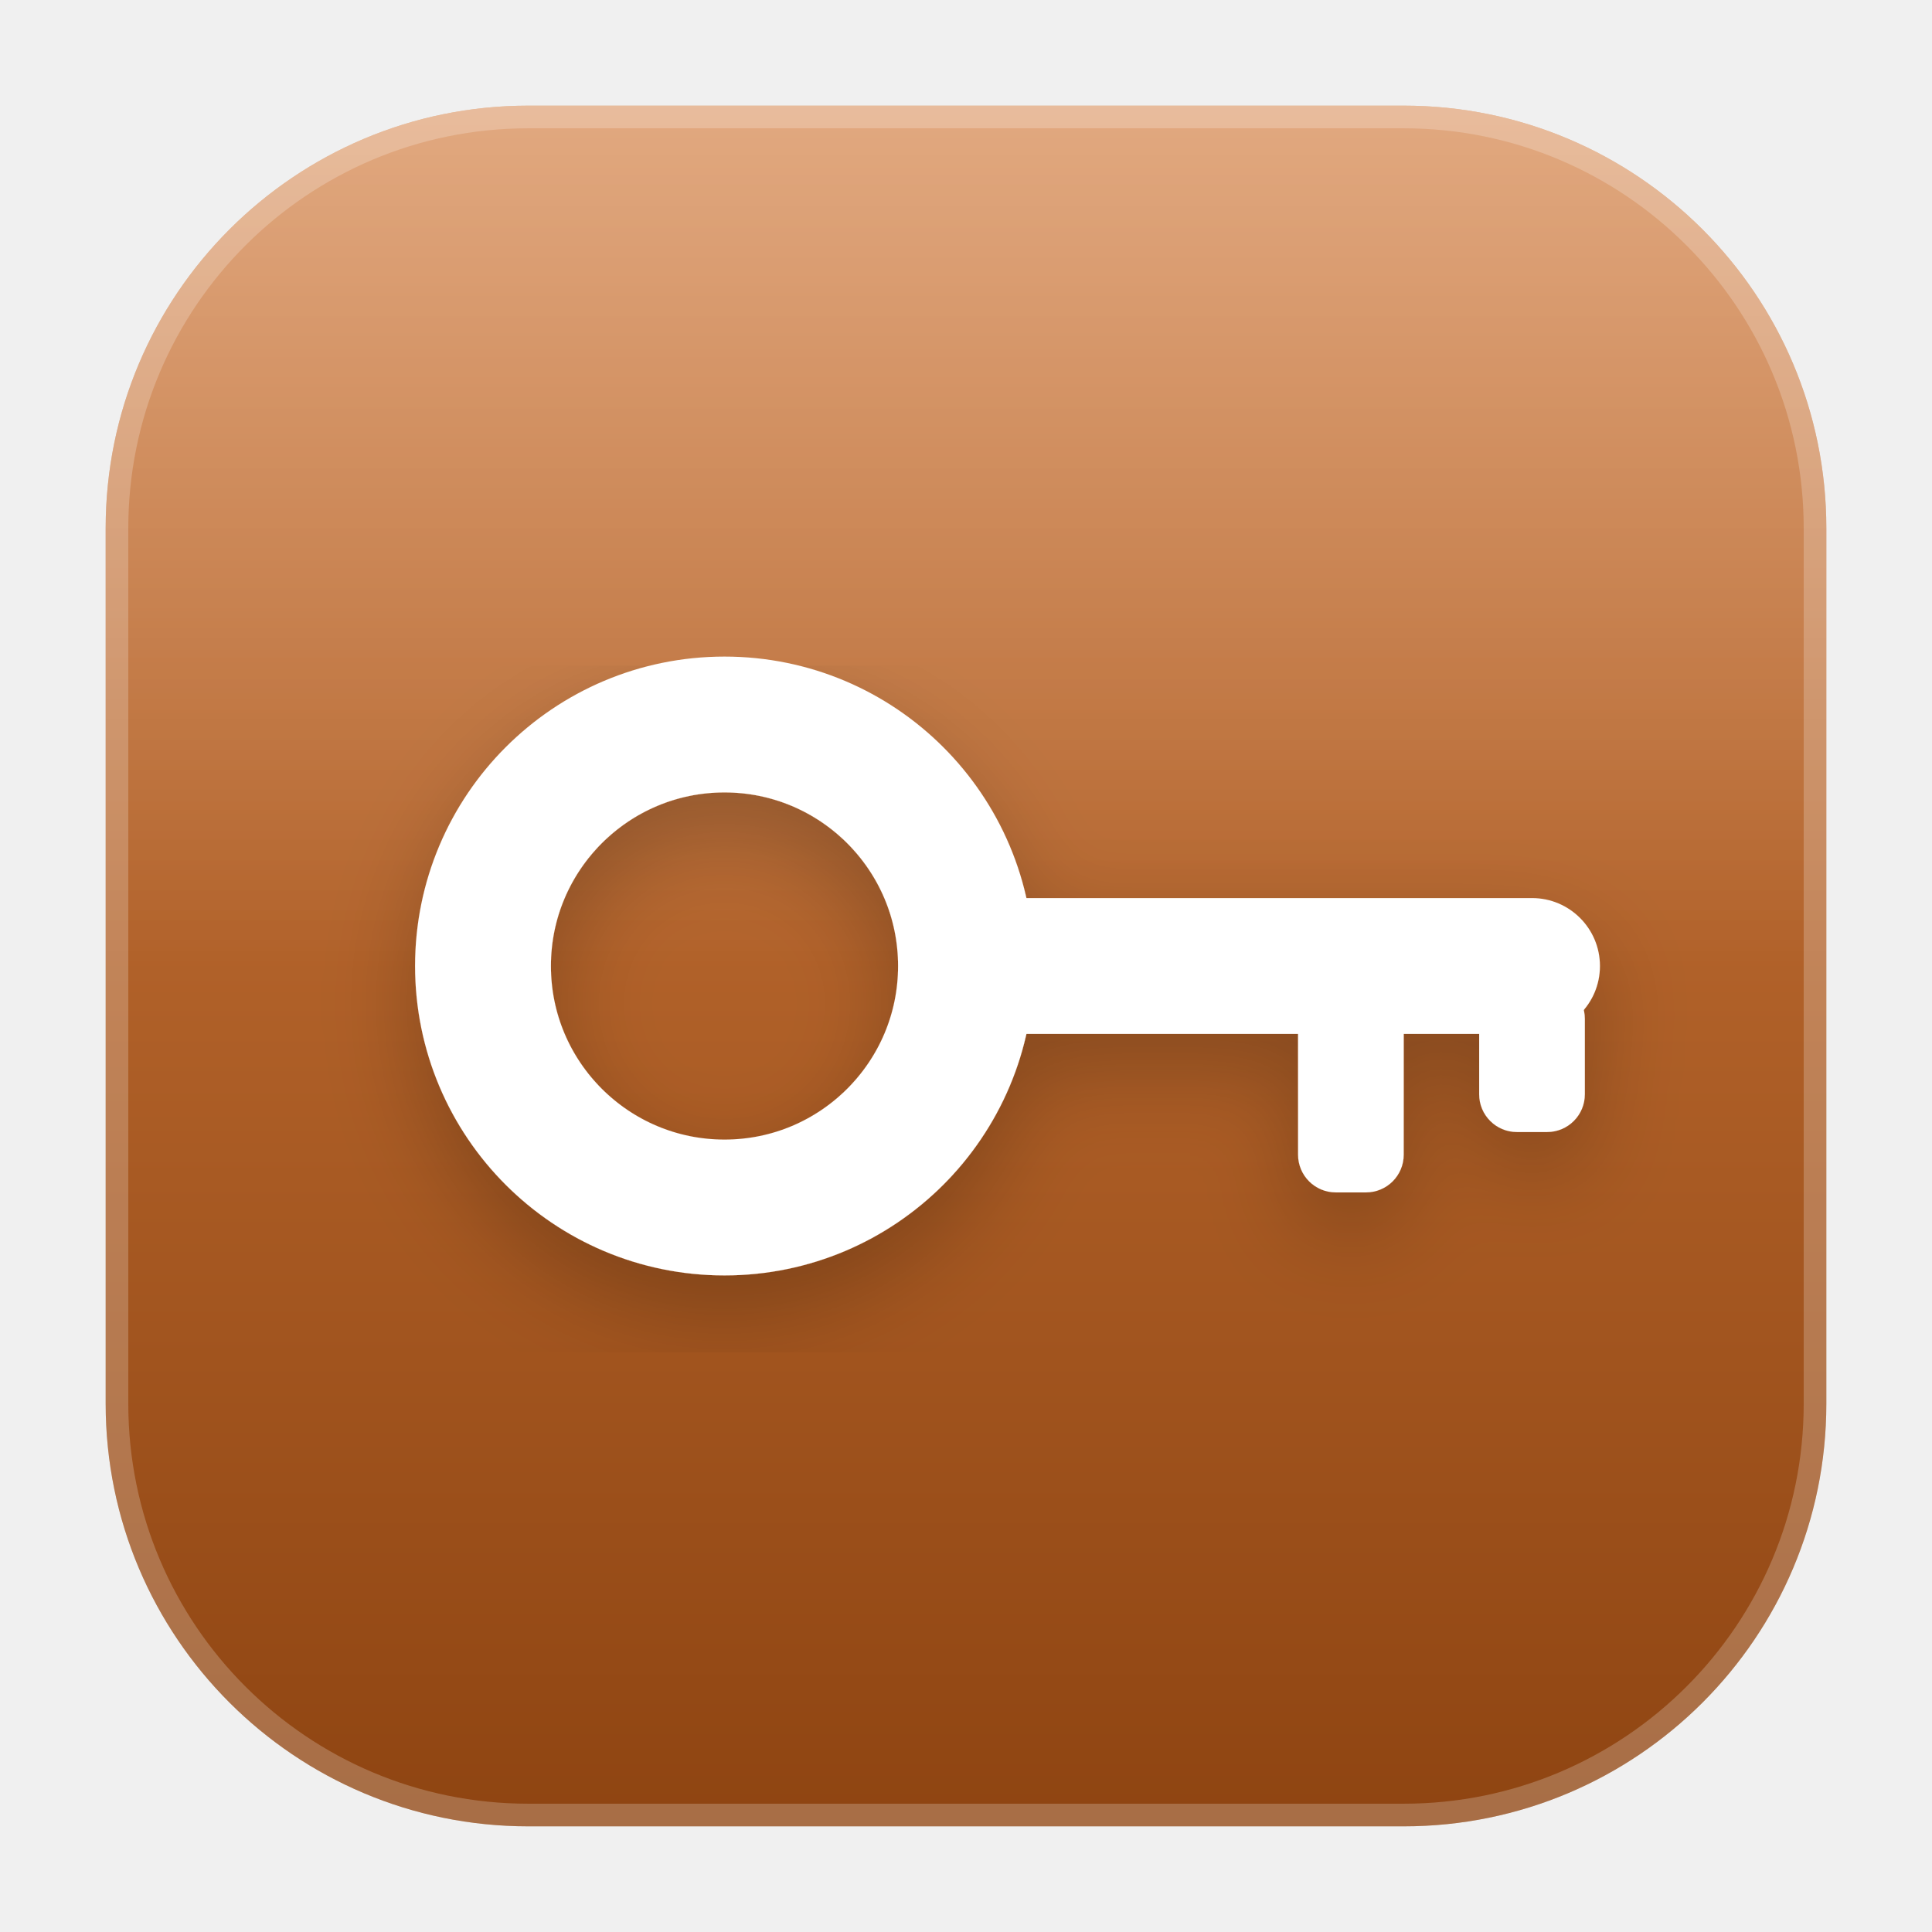
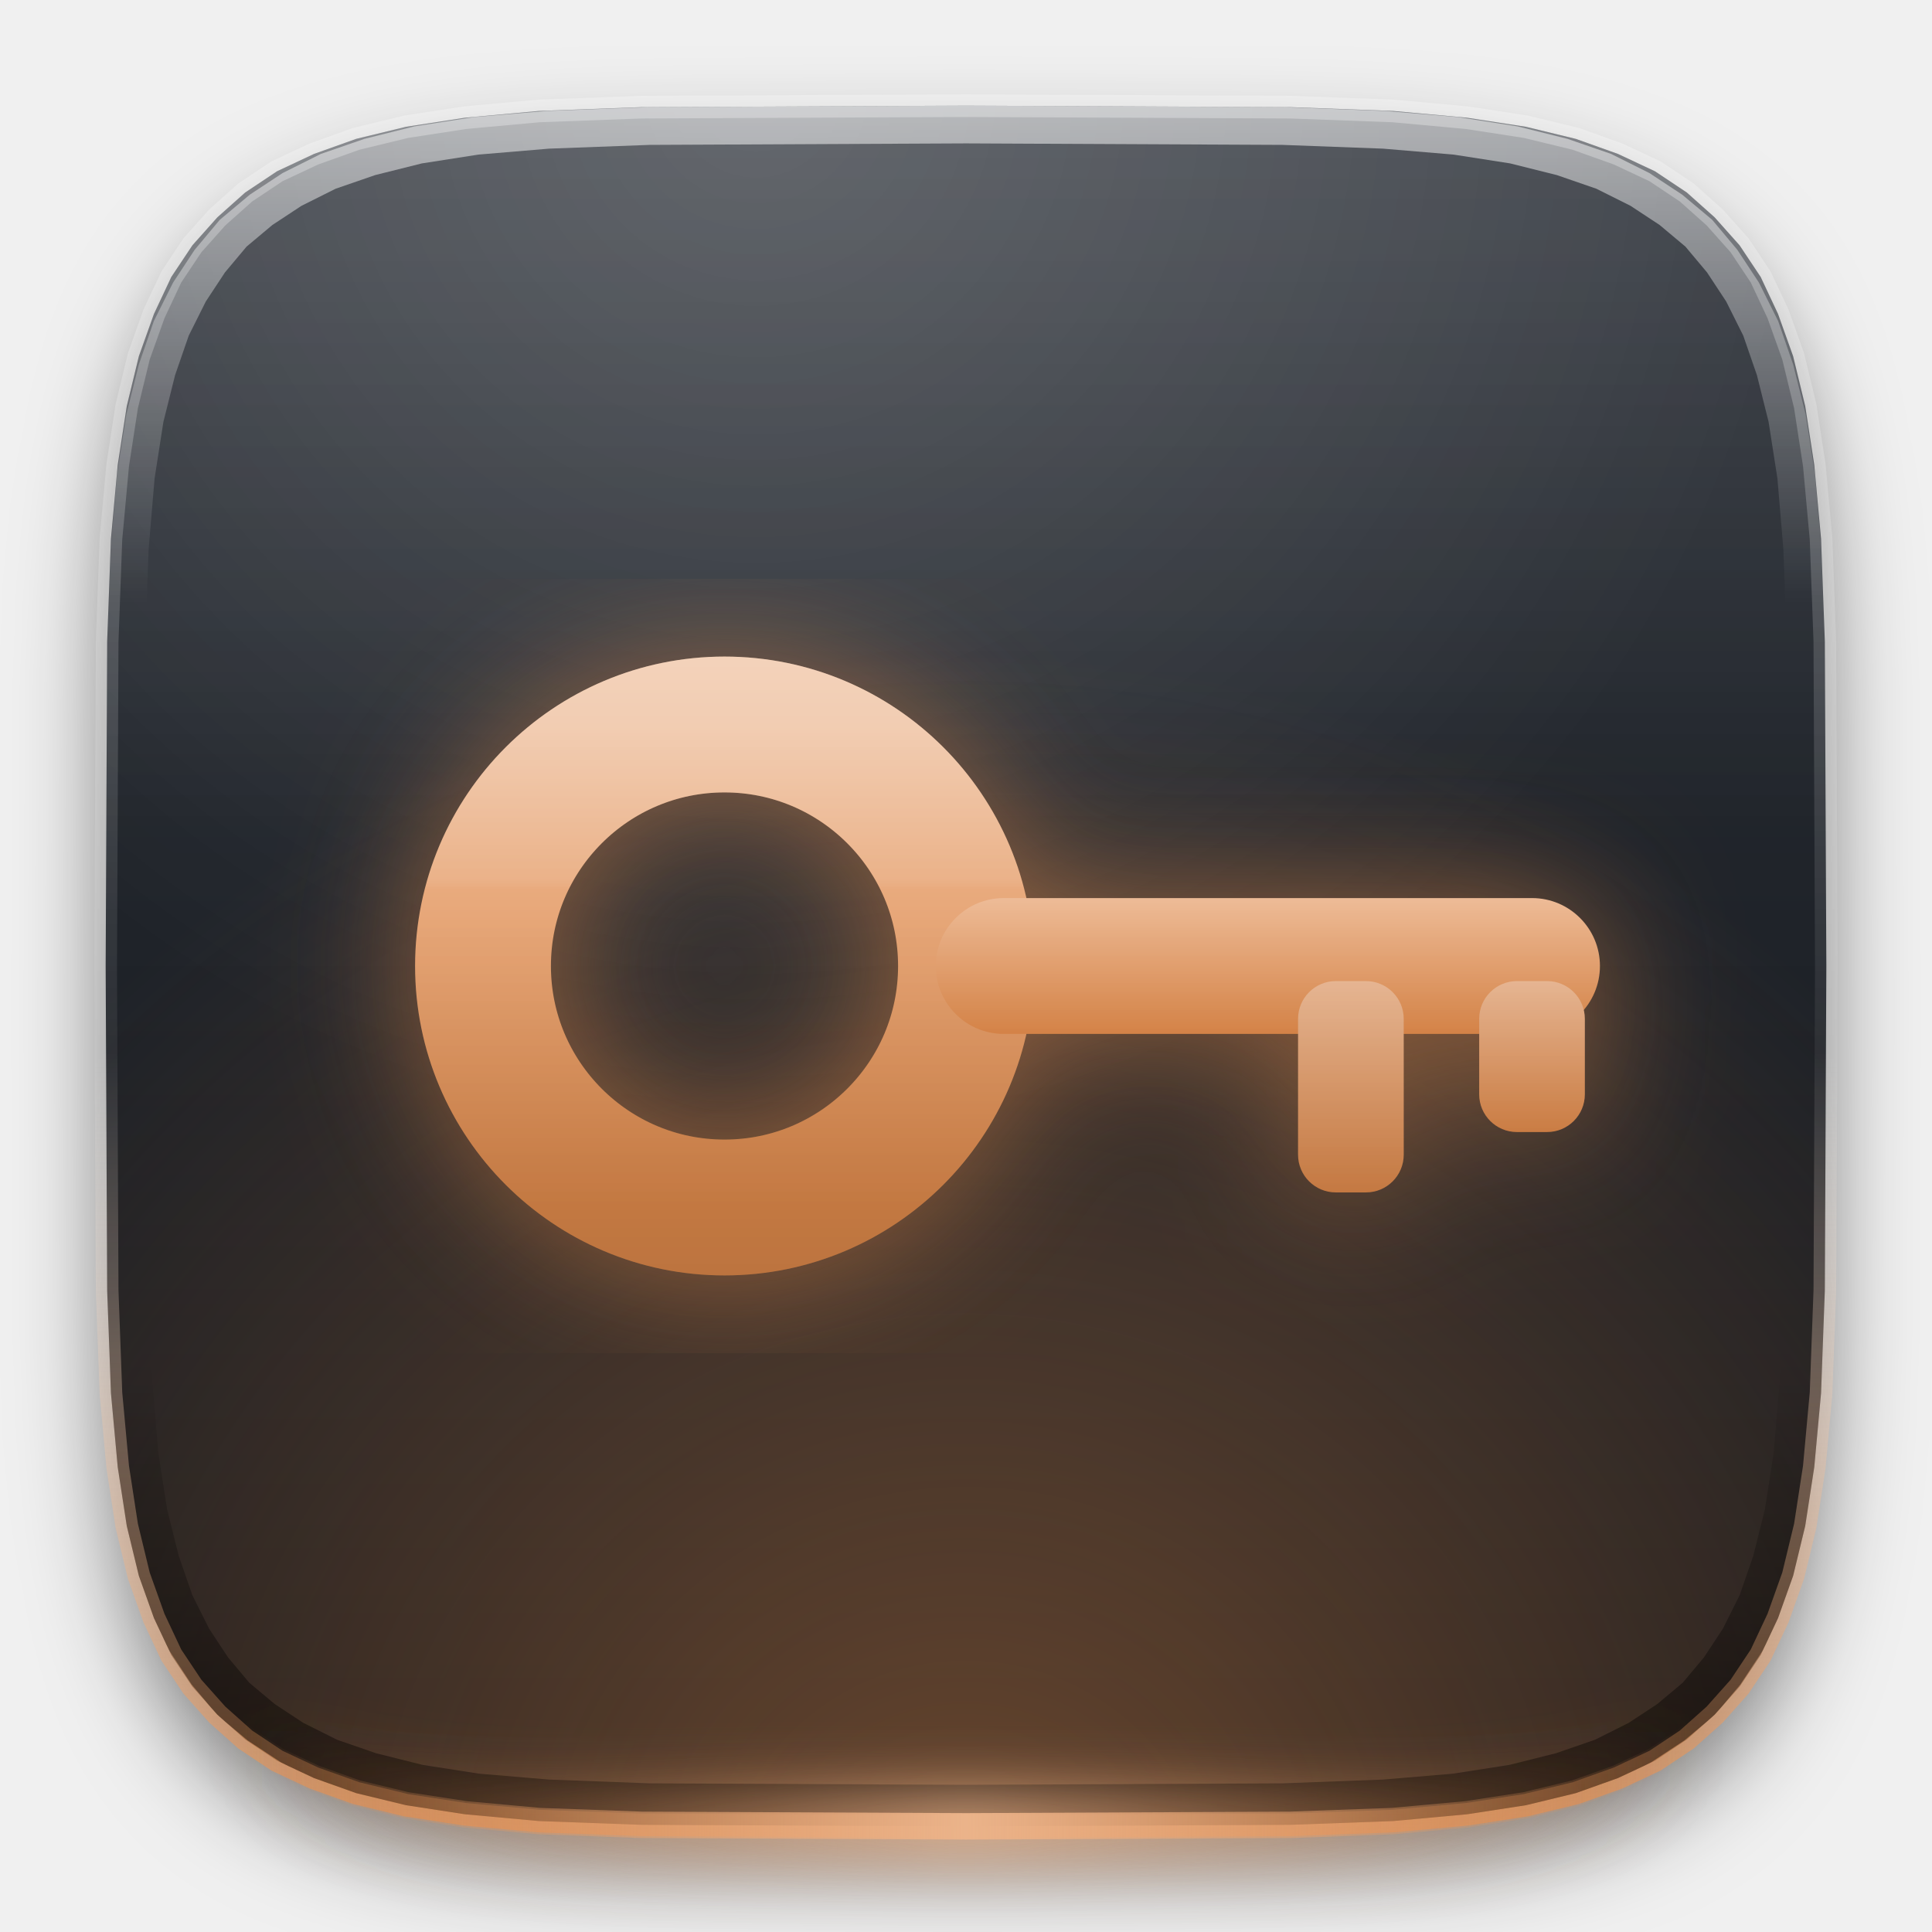
<svg xmlns="http://www.w3.org/2000/svg" viewBox="0 0 256 256" width="256" height="256">
  <defs>
-     <linearGradient id="g" x1="0" y1="0" x2="0" y2="1">
-       <stop offset="0" stop-color="#D37E41" />
-       <stop offset="1" stop-color="#8E4411" />
+     <linearGradient id="tile" x1="0" y1="0" x2="0" y2="1">
+       <stop offset="0" stop-color="#2B3038" />
+       <stop offset="1" stop-color="#121519" />
    </linearGradient>
-     <linearGradient id="s" x1="0" y1="0" x2="0" y2="1">
-       <stop offset="0" stop-color="#fff" stop-opacity=".34" />
-       <stop offset=".5" stop-color="#fff" stop-opacity="0" />
+     <radialGradient id="glow" cx=".5" cy="1.04" r=".72">
+       <stop offset="0" stop-color="#E08A4B" stop-opacity=".42" />
+       <stop offset="1" stop-color="#E08A4B" stop-opacity="0" />
+     </radialGradient>
+     <linearGradient id="sheen" x1="0" y1="0" x2="0" y2="1">
+       <stop offset="0" stop-color="#fff" stop-opacity=".14" />
+       <stop offset=".42" stop-color="#fff" stop-opacity="0" />
    </linearGradient>
-     <filter id="d" x="-20%" y="-20%" width="140%" height="150%">
-       <feDropShadow dx="0" dy="5" stdDeviation="6" flood-color="#000" flood-opacity=".22" />
+     <radialGradient id="spec" cx=".38" cy="0" r=".6">
+       <stop offset="0" stop-color="#fff" stop-opacity=".16" />
+       <stop offset="1" stop-color="#fff" stop-opacity="0" />
+     </radialGradient>
+     <linearGradient id="rim" x1="0" y1="0" x2="0" y2="1">
+       <stop offset="0" stop-color="#fff" stop-opacity=".30" />
+       <stop offset=".55" stop-color="#fff" stop-opacity=".06" />
+       <stop offset="1" stop-color="#E08A4B" stop-opacity=".75" />
+     </linearGradient>
+     <linearGradient id="hi" gradientUnits="userSpaceOnUse" x1="0" y1="14" x2="0" y2="80">
+       <stop offset="0" stop-color="#fff" stop-opacity=".55" />
+       <stop offset="1" stop-color="#fff" stop-opacity="0" />
+     </linearGradient>
+     <linearGradient id="lo" gradientUnits="userSpaceOnUse" x1="0" y1="180" x2="0" y2="242">
+       <stop offset="0" stop-color="#000" stop-opacity="0" />
+       <stop offset="1" stop-color="#000" stop-opacity=".55" />
+     </linearGradient>
+     <filter id="drop" x="-20%" y="-20%" width="140%" height="150%">
+       <feGaussianBlur stdDeviation="6" />
+       <feOffset dy="6" />
    </filter>
+     <clipPath id="inside">
+       <path d="M242.0 128.0 L241.8 171.0 L241.3 184.6 L240.4 194.4 L239.2 202.2 L237.6 208.8 L235.6 214.4 L233.3 219.3 L230.5 223.5 L227.2 227.2 L223.5 230.5 L219.3 233.3 L214.4 235.6 L208.8 237.6 L202.2 239.2 L194.4 240.4 L184.6 241.3 L171.0 241.8 L128.0 242.0 L85.0 241.8 L71.4 241.3 L61.6 240.4 L53.8 239.2 L47.2 237.6 L41.6 235.6 L36.7 233.3 L32.5 230.5 L28.8 227.2 L25.5 223.5 L22.7 219.3 L20.4 214.4 L18.4 208.8 L16.8 202.2 L15.6 194.4 L14.7 184.6 L14.2 171.0 L14.0 128.0 L14.2 85.0 L14.7 71.4 L15.6 61.6 L16.8 53.8 L18.4 47.2 L20.4 41.6 L22.7 36.7 L25.5 32.5 L28.8 28.8 L32.5 25.5 L36.7 22.7 L41.6 20.4 L47.2 18.4 L53.8 16.8 L61.6 15.6 L71.4 14.7 L85.0 14.2 L128.0 14.0 L171.0 14.2 L184.6 14.7 L194.4 15.6 L202.2 16.8 L208.8 18.4 L214.4 20.4 L219.3 22.7 L223.5 25.5 L227.2 28.8 L230.5 32.5 L233.3 36.7 L235.6 41.6 L237.6 47.2 L239.2 53.8 L240.4 61.6 L241.3 71.4 L241.8 85.0Z" />
+     </clipPath>
+     <linearGradient id="ink" x1="0" y1="0" x2="0" y2="1">
+       <stop offset="0" stop-color="#EDBB97" />
+       <stop offset="1" stop-color="#E08A4B" />
+     </linearGradient>
+     <filter id="halo" x="-30%" y="-30%" width="160%" height="160%">
+       <feGaussianBlur stdDeviation="9" />
+     </filter>
+     <filter id="soft" x="-40%" y="-40%" width="180%" height="180%">
+       <feGaussianBlur stdDeviation="4" />
+     </filter>
+     <mask id="shape" maskUnits="userSpaceOnUse" x="0" y="0" width="256" height="256">
+       <circle fill="none" stroke="#fff" stroke-width="18" cx="96" cy="128" r="32" />
+       <rect fill="#fff" x="124" y="119" width="88" height="18" rx="9" />
+       <rect fill="#fff" x="172" y="130" width="14" height="28" rx="5" />
+       <rect fill="#fff" x="196" y="130" width="14" height="20" rx="5" />
+     </mask>
+     <linearGradient id="gloss" gradientUnits="userSpaceOnUse" x1="0" y1="56" x2="0" y2="200">
+       <stop offset="0" stop-color="#fff" stop-opacity=".62" />
+       <stop offset=".42" stop-color="#fff" stop-opacity=".08" />
+       <stop offset=".43" stop-color="#fff" stop-opacity="0" />
+       <stop offset="1" stop-color="#fff" stop-opacity="0" />
+     </linearGradient>
+     <linearGradient id="foot" gradientUnits="userSpaceOnUse" x1="0" y1="120" x2="0" y2="206">
+       <stop offset="0" stop-color="#000" stop-opacity="0" />
+       <stop offset="1" stop-color="#000" stop-opacity=".28" />
+     </linearGradient>
+     <linearGradient id="ring" gradientUnits="userSpaceOnUse" x1="14" y1="0" x2="242" y2="0">
+       <stop offset=".08" stop-color="#E08A4B" stop-opacity="0" />
+       <stop offset=".5" stop-color="#EBB38A" />
+       <stop offset=".92" stop-color="#E08A4B" stop-opacity="0" />
+     </linearGradient>
+     <clipPath id="low">
+       <rect x="0" y="196" width="256" height="60" />
+     </clipPath>
  </defs>
-   <rect x="14" y="14" width="228" height="228" rx="56" fill="url(#g)" />
-   <rect x="14" y="14" width="228" height="228" rx="56" fill="url(#s)" />
-   <rect x="15.5" y="15.5" width="225" height="225" rx="54.5" fill="none" stroke="#fff" stroke-opacity=".22" stroke-width="3" />
-   <g filter="url(#d)">
-     <circle fill="none" stroke="#fff" stroke-width="18" cx="96" cy="128" r="32" />
-     <rect fill="#fff" x="124" y="119" width="88" height="18" rx="9" />
-     <rect fill="#fff" x="172" y="130" width="14" height="28" rx="5" />
-     <rect fill="#fff" x="196" y="130" width="14" height="20" rx="5" />
+   <path d="M242.0 128.0 L241.8 171.0 L241.3 184.6 L240.4 194.4 L239.2 202.2 L237.6 208.8 L235.6 214.4 L233.3 219.3 L230.5 223.5 L227.2 227.2 L223.5 230.5 L219.3 233.3 L214.4 235.6 L208.8 237.6 L202.2 239.2 L194.4 240.4 L184.6 241.3 L171.0 241.8 L128.0 242.0 L85.0 241.8 L71.4 241.3 L61.6 240.4 L53.8 239.2 L47.2 237.6 L41.6 235.6 L36.7 233.3 L32.5 230.5 L28.8 227.2 L25.5 223.5 L22.7 219.3 L20.4 214.4 L18.4 208.8 L16.8 202.2 L15.6 194.4 L14.7 184.6 L14.2 171.0 L14.0 128.0 L14.2 85.0 L14.7 71.4 L15.6 61.6 L16.8 53.8 L18.4 47.2 L20.4 41.6 L22.7 36.7 L25.5 32.5 L28.8 28.8 L32.5 25.5 L36.7 22.7 L41.6 20.4 L47.2 18.4 L53.8 16.8 L61.6 15.6 L71.4 14.7 L85.0 14.2 L128.0 14.0 L171.0 14.2 L184.6 14.7 L194.4 15.6 L202.2 16.8 L208.8 18.4 L214.4 20.4 L219.3 22.7 L223.5 25.5 L227.2 28.8 L230.5 32.5 L233.3 36.7 L235.6 41.6 L237.6 47.2 L239.2 53.8 L240.4 61.6 L241.3 71.4 L241.8 85.0Z" fill="#000" opacity=".5" filter="url(#drop)" />
+   <path d="M242.0 128.0 L241.8 171.0 L241.3 184.6 L240.4 194.4 L239.2 202.2 L237.6 208.8 L235.6 214.4 L233.3 219.3 L230.5 223.5 L227.2 227.2 L223.5 230.5 L219.3 233.3 L214.4 235.6 L208.8 237.6 L202.2 239.2 L194.4 240.4 L184.6 241.3 L171.0 241.8 L128.0 242.0 L85.0 241.8 L71.4 241.3 L61.6 240.4 L53.8 239.2 L47.2 237.6 L41.6 235.6 L36.7 233.3 L32.5 230.5 L28.8 227.2 L25.5 223.5 L22.7 219.3 L20.4 214.4 L18.4 208.8 L16.8 202.2 L15.6 194.4 L14.7 184.6 L14.2 171.0 L14.0 128.0 L14.2 85.0 L14.7 71.4 L15.6 61.6 L16.8 53.8 L18.4 47.2 L20.4 41.6 L22.7 36.7 L25.5 32.5 L28.8 28.8 L32.5 25.5 L36.7 22.7 L41.6 20.4 L47.2 18.4 L53.8 16.8 L61.6 15.6 L71.4 14.7 L85.0 14.2 L128.0 14.0 L171.0 14.2 L184.6 14.7 L194.4 15.6 L202.2 16.8 L208.8 18.4 L214.4 20.4 L219.3 22.7 L223.5 25.5 L227.2 28.8 L230.5 32.5 L233.3 36.7 L235.6 41.6 L237.6 47.2 L239.2 53.8 L240.4 61.6 L241.3 71.4 L241.8 85.0Z" fill="url(#tile)" />
+   <path d="M242.0 128.0 L241.8 171.0 L241.3 184.6 L240.4 194.4 L239.2 202.2 L237.6 208.8 L235.6 214.4 L233.3 219.3 L230.5 223.5 L227.2 227.2 L223.5 230.5 L219.3 233.3 L214.4 235.6 L208.8 237.6 L202.2 239.2 L194.4 240.4 L184.6 241.3 L171.0 241.8 L128.0 242.0 L85.0 241.8 L71.4 241.3 L61.6 240.4 L53.8 239.2 L47.2 237.6 L41.6 235.6 L36.7 233.3 L32.5 230.5 L28.8 227.2 L25.5 223.5 L22.7 219.3 L20.4 214.4 L18.4 208.8 L16.8 202.2 L15.6 194.4 L14.7 184.6 L14.2 171.0 L14.0 128.0 L14.2 85.0 L14.7 71.4 L15.6 61.6 L16.8 53.8 L18.4 47.2 L20.4 41.6 L22.7 36.7 L25.5 32.5 L28.8 28.8 L32.5 25.5 L36.7 22.7 L41.6 20.4 L47.2 18.4 L53.8 16.8 L61.6 15.6 L71.4 14.7 L85.0 14.2 L128.0 14.0 L171.0 14.2 L184.6 14.7 L194.4 15.6 L202.2 16.8 L208.8 18.4 L214.4 20.4 L219.3 22.7 L223.5 25.5 L227.2 28.8 L230.5 32.5 L233.3 36.7 L235.6 41.6 L237.6 47.2 L239.2 53.8 L240.4 61.6 L241.3 71.4 L241.8 85.0Z" fill="url(#spec)" />
+   <path d="M242.0 128.0 L241.8 171.0 L241.3 184.6 L240.4 194.4 L239.2 202.2 L237.6 208.8 L235.6 214.4 L233.3 219.3 L230.5 223.5 L227.2 227.2 L223.5 230.5 L219.3 233.3 L214.4 235.6 L208.8 237.6 L202.2 239.2 L194.4 240.4 L184.6 241.3 L171.0 241.8 L128.0 242.0 L85.0 241.8 L71.4 241.3 L61.6 240.4 L53.8 239.2 L47.2 237.6 L41.6 235.6 L36.7 233.3 L32.5 230.5 L28.8 227.2 L25.5 223.5 L22.7 219.3 L20.4 214.4 L18.4 208.8 L16.8 202.2 L15.6 194.4 L14.7 184.6 L14.2 171.0 L14.0 128.0 L14.2 85.0 L14.7 71.4 L15.6 61.6 L16.8 53.8 L18.4 47.2 L20.4 41.6 L22.7 36.7 L25.5 32.5 L28.8 28.8 L32.5 25.5 L36.7 22.7 L41.6 20.4 L47.2 18.4 L53.8 16.8 L61.6 15.6 L71.4 14.7 L85.0 14.2 L128.0 14.0 L171.0 14.2 L184.6 14.7 L194.4 15.6 L202.2 16.8 L208.8 18.4 L214.4 20.4 L219.3 22.7 L223.5 25.5 L227.2 28.8 L230.5 32.5 L233.3 36.7 L235.6 41.6 L237.6 47.2 L239.2 53.8 L240.4 61.6 L241.3 71.4 L241.8 85.0Z" fill="url(#glow)" />
+   <path d="M242.0 128.0 L241.8 171.0 L241.3 184.6 L240.4 194.4 L239.2 202.2 L237.6 208.8 L235.6 214.4 L233.3 219.3 L230.5 223.5 L227.2 227.2 L223.5 230.5 L219.3 233.3 L214.4 235.6 L208.8 237.6 L202.2 239.2 L194.4 240.4 L184.6 241.3 L171.0 241.8 L128.0 242.0 L85.0 241.8 L71.4 241.3 L61.6 240.4 L53.8 239.2 L47.2 237.6 L41.6 235.6 L36.7 233.3 L32.5 230.5 L28.8 227.2 L25.5 223.5 L22.7 219.3 L20.4 214.4 L18.4 208.8 L16.8 202.2 L15.6 194.4 L14.7 184.6 L14.2 171.0 L14.0 128.0 L14.2 85.0 L14.7 71.4 L15.6 61.6 L16.8 53.8 L18.4 47.2 L20.4 41.6 L22.7 36.7 L25.5 32.5 L28.8 28.8 L32.5 25.5 L36.7 22.7 L41.6 20.4 L47.2 18.4 L53.8 16.8 L61.6 15.6 L71.4 14.7 L85.0 14.2 L128.0 14.0 L171.0 14.2 L184.6 14.7 L194.4 15.6 L202.2 16.8 L208.8 18.4 L214.4 20.4 L219.3 22.7 L223.5 25.5 L227.2 28.8 L230.5 32.5 L233.3 36.7 L235.6 41.6 L237.6 47.2 L239.2 53.8 L240.4 61.6 L241.3 71.4 L241.8 85.0Z" fill="url(#sheen)" />
+   <g filter="url(#halo)" opacity=".55">
+     <circle fill="none" stroke="#E08A4B" stroke-width="18" cx="96" cy="128" r="32" />
+     <rect fill="#E08A4B" x="124" y="119" width="88" height="18" rx="9" />
+     <rect fill="#E08A4B" x="172" y="130" width="14" height="28" rx="5" />
+     <rect fill="#E08A4B" x="196" y="130" width="14" height="20" rx="5" />
+   </g>
+   <circle fill="none" stroke="url(#ink)" stroke-width="18" cx="96" cy="128" r="32" />
+   <rect fill="url(#ink)" x="124" y="119" width="88" height="18" rx="9" />
+   <rect fill="url(#ink)" x="172" y="130" width="14" height="28" rx="5" />
+   <rect fill="url(#ink)" x="196" y="130" width="14" height="20" rx="5" />
+   <rect width="256" height="256" fill="url(#gloss)" mask="url(#shape)" />
+   <rect width="256" height="256" fill="url(#foot)" mask="url(#shape)" />
+   <path d="M242.0 128.0 L241.8 171.0 L241.3 184.6 L240.4 194.4 L239.2 202.2 L237.6 208.8 L235.6 214.4 L233.3 219.3 L230.5 223.5 L227.2 227.2 L223.5 230.5 L219.3 233.3 L214.4 235.6 L208.8 237.6 L202.2 239.2 L194.4 240.4 L184.6 241.3 L171.0 241.8 L128.0 242.0 L85.0 241.8 L71.4 241.3 L61.6 240.4 L53.8 239.2 L47.2 237.6 L41.6 235.6 L36.7 233.3 L32.5 230.5 L28.8 227.2 L25.5 223.5 L22.7 219.3 L20.4 214.4 L18.4 208.8 L16.8 202.2 L15.6 194.4 L14.7 184.6 L14.2 171.0 L14.0 128.0 L14.2 85.0 L14.7 71.4 L15.6 61.6 L16.8 53.8 L18.4 47.2 L20.4 41.6 L22.7 36.7 L25.5 32.5 L28.8 28.8 L32.5 25.5 L36.7 22.7 L41.6 20.4 L47.2 18.4 L53.8 16.8 L61.6 15.6 L71.4 14.7 L85.0 14.2 L128.0 14.0 L171.0 14.2 L184.6 14.7 L194.4 15.6 L202.2 16.8 L208.8 18.4 L214.4 20.4 L219.3 22.7 L223.5 25.5 L227.2 28.8 L230.5 32.5 L233.3 36.7 L235.6 41.6 L237.6 47.2 L239.2 53.8 L240.4 61.6 L241.3 71.4 L241.8 85.0Z" fill="none" stroke="url(#rim)" stroke-width="3" />
+   <g clip-path="url(#inside)">
+     <path d="M239.5 128.0 L239.3 170.0 L238.8 183.4 L238.0 192.9 L236.8 200.6 L235.2 207.0 L233.3 212.5 L230.9 217.3 L228.2 221.4 L225.1 225.1 L221.4 228.2 L217.3 230.9 L212.5 233.3 L207.0 235.2 L200.6 236.8 L192.9 238.0 L183.4 238.8 L170.0 239.3 L128.0 239.5 L86.0 239.3 L72.6 238.8 L63.1 238.0 L55.4 236.8 L49.0 235.2 L43.5 233.3 L38.7 230.9 L34.6 228.2 L30.9 225.1 L27.8 221.4 L25.1 217.3 L22.7 212.5 L20.8 207.0 L19.2 200.6 L18.0 192.9 L17.2 183.4 L16.7 170.0 L16.5 128.0 L16.7 86.0 L17.2 72.6 L18.0 63.1 L19.2 55.4 L20.8 49.0 L22.7 43.5 L25.1 38.7 L27.8 34.6 L30.9 30.9 L34.6 27.8 L38.7 25.1 L43.5 22.7 L49.0 20.8 L55.4 19.2 L63.1 18.0 L72.6 17.2 L86.0 16.7 L128.0 16.5 L170.0 16.7 L183.4 17.2 L192.9 18.0 L200.6 19.2 L207.0 20.8 L212.5 22.7 L217.3 25.1 L221.4 27.8 L225.1 30.9 L228.2 34.6 L230.9 38.7 L233.3 43.5 L235.2 49.0 L236.8 55.4 L238.0 63.1 L238.8 72.6 L239.3 86.0Z" fill="none" stroke="url(#hi)" stroke-width="5" />
+     <path d="M239.5 128.0 L239.3 170.0 L238.8 183.4 L238.0 192.9 L236.8 200.6 L235.2 207.0 L233.3 212.5 L230.9 217.3 L228.2 221.4 L225.1 225.1 L221.4 228.2 L217.3 230.9 L212.5 233.3 L207.0 235.2 L200.6 236.8 L192.9 238.0 L183.4 238.8 L170.0 239.3 L128.0 239.5 L86.0 239.3 L72.6 238.8 L63.1 238.0 L55.4 236.8 L49.0 235.2 L43.5 233.3 L38.7 230.9 L34.6 228.2 L30.9 225.1 L27.8 221.4 L25.1 217.3 L22.7 212.5 L20.8 207.0 L19.2 200.6 L18.0 192.9 L17.2 183.4 L16.7 170.0 L16.5 128.0 L16.7 86.0 L17.2 72.6 L18.0 63.1 L19.2 55.4 L20.8 49.0 L22.7 43.5 L25.1 38.7 L27.8 34.6 L30.9 30.9 L34.6 27.8 L38.7 25.1 L43.5 22.7 L49.0 20.8 L55.4 19.2 L63.1 18.0 L72.6 17.2 L86.0 16.7 L128.0 16.5 L170.0 16.7 L183.4 17.2 L192.9 18.0 L200.6 19.2 L207.0 20.8 L212.5 22.7 L217.3 25.1 L221.4 27.8 L225.1 30.9 L228.2 34.6 L230.9 38.7 L233.3 43.5 L235.2 49.0 L236.8 55.4 L238.0 63.1 L238.8 72.6 L239.3 86.0Z" fill="none" stroke="url(#lo)" stroke-width="6" />
+   </g>
+   <g clip-path="url(#low)">
+     <path d="M242.0 128.0 L241.8 171.0 L241.3 184.6 L240.4 194.4 L239.2 202.2 L237.6 208.8 L235.6 214.4 L233.3 219.3 L230.5 223.5 L227.2 227.2 L223.5 230.5 L219.3 233.3 L214.4 235.6 L208.8 237.6 L202.2 239.2 L194.4 240.4 L184.6 241.3 L171.0 241.8 L128.0 242.0 L85.0 241.8 L71.4 241.3 L61.6 240.4 L53.8 239.2 L47.2 237.6 L41.6 235.6 L36.7 233.3 L32.5 230.5 L28.8 227.2 L25.5 223.5 L22.7 219.3 L20.4 214.4 L18.4 208.8 L16.8 202.2 L15.6 194.4 L14.7 184.6 L14.2 171.0 L14.0 128.0 L14.2 85.0 L14.7 71.4 L15.6 61.6 L16.8 53.8 L18.4 47.2 L20.4 41.6 L22.7 36.7 L25.5 32.5 L28.8 28.8 L32.5 25.5 L36.7 22.7 L41.6 20.4 L47.2 18.4 L53.8 16.8 L61.6 15.6 L71.4 14.7 L85.0 14.2 L128.0 14.0 L171.0 14.2 L184.6 14.7 L194.4 15.6 L202.2 16.8 L208.8 18.4 L214.4 20.4 L219.3 22.7 L223.5 25.5 L227.2 28.8 L230.5 32.5 L233.3 36.7 L235.6 41.6 L237.6 47.2 L239.2 53.8 L240.4 61.6 L241.3 71.4 L241.8 85.0Z" fill="none" stroke="url(#ring)" stroke-width="9" filter="url(#soft)" opacity=".9" />
+     <path d="M242.0 128.0 L241.8 171.0 L241.3 184.6 L240.4 194.4 L239.2 202.2 L237.6 208.8 L235.6 214.4 L233.3 219.3 L230.5 223.5 L227.2 227.2 L223.5 230.5 L219.3 233.3 L214.4 235.6 L208.8 237.6 L202.2 239.2 L194.4 240.4 L184.6 241.3 L171.0 241.8 L128.0 242.0 L85.0 241.8 L71.4 241.3 L61.6 240.4 L53.8 239.2 L47.2 237.6 L41.6 235.6 L36.7 233.3 L32.5 230.5 L28.8 227.2 L25.5 223.5 L22.7 219.3 L20.4 214.4 L18.4 208.8 L16.8 202.2 L15.6 194.4 L14.7 184.6 L14.2 171.0 L14.0 128.0 L14.2 85.0 L14.7 71.4 L15.6 61.6 L16.8 53.8 L18.4 47.2 L20.4 41.6 L22.7 36.7 L25.5 32.5 L28.8 28.8 L32.5 25.5 L36.7 22.7 L41.6 20.4 L47.2 18.4 L53.8 16.8 L61.6 15.6 L71.4 14.7 L85.0 14.2 L128.0 14.0 L171.0 14.2 L184.6 14.7 L194.4 15.6 L202.2 16.8 L208.8 18.4 L214.4 20.4 L219.3 22.7 L223.5 25.5 L227.2 28.8 L230.5 32.5 L233.3 36.7 L235.6 41.6 L237.6 47.2 L239.2 53.8 L240.4 61.6 L241.3 71.4 L241.8 85.0Z" fill="none" stroke="url(#ring)" stroke-width="3.5" />
  </g>
</svg>
